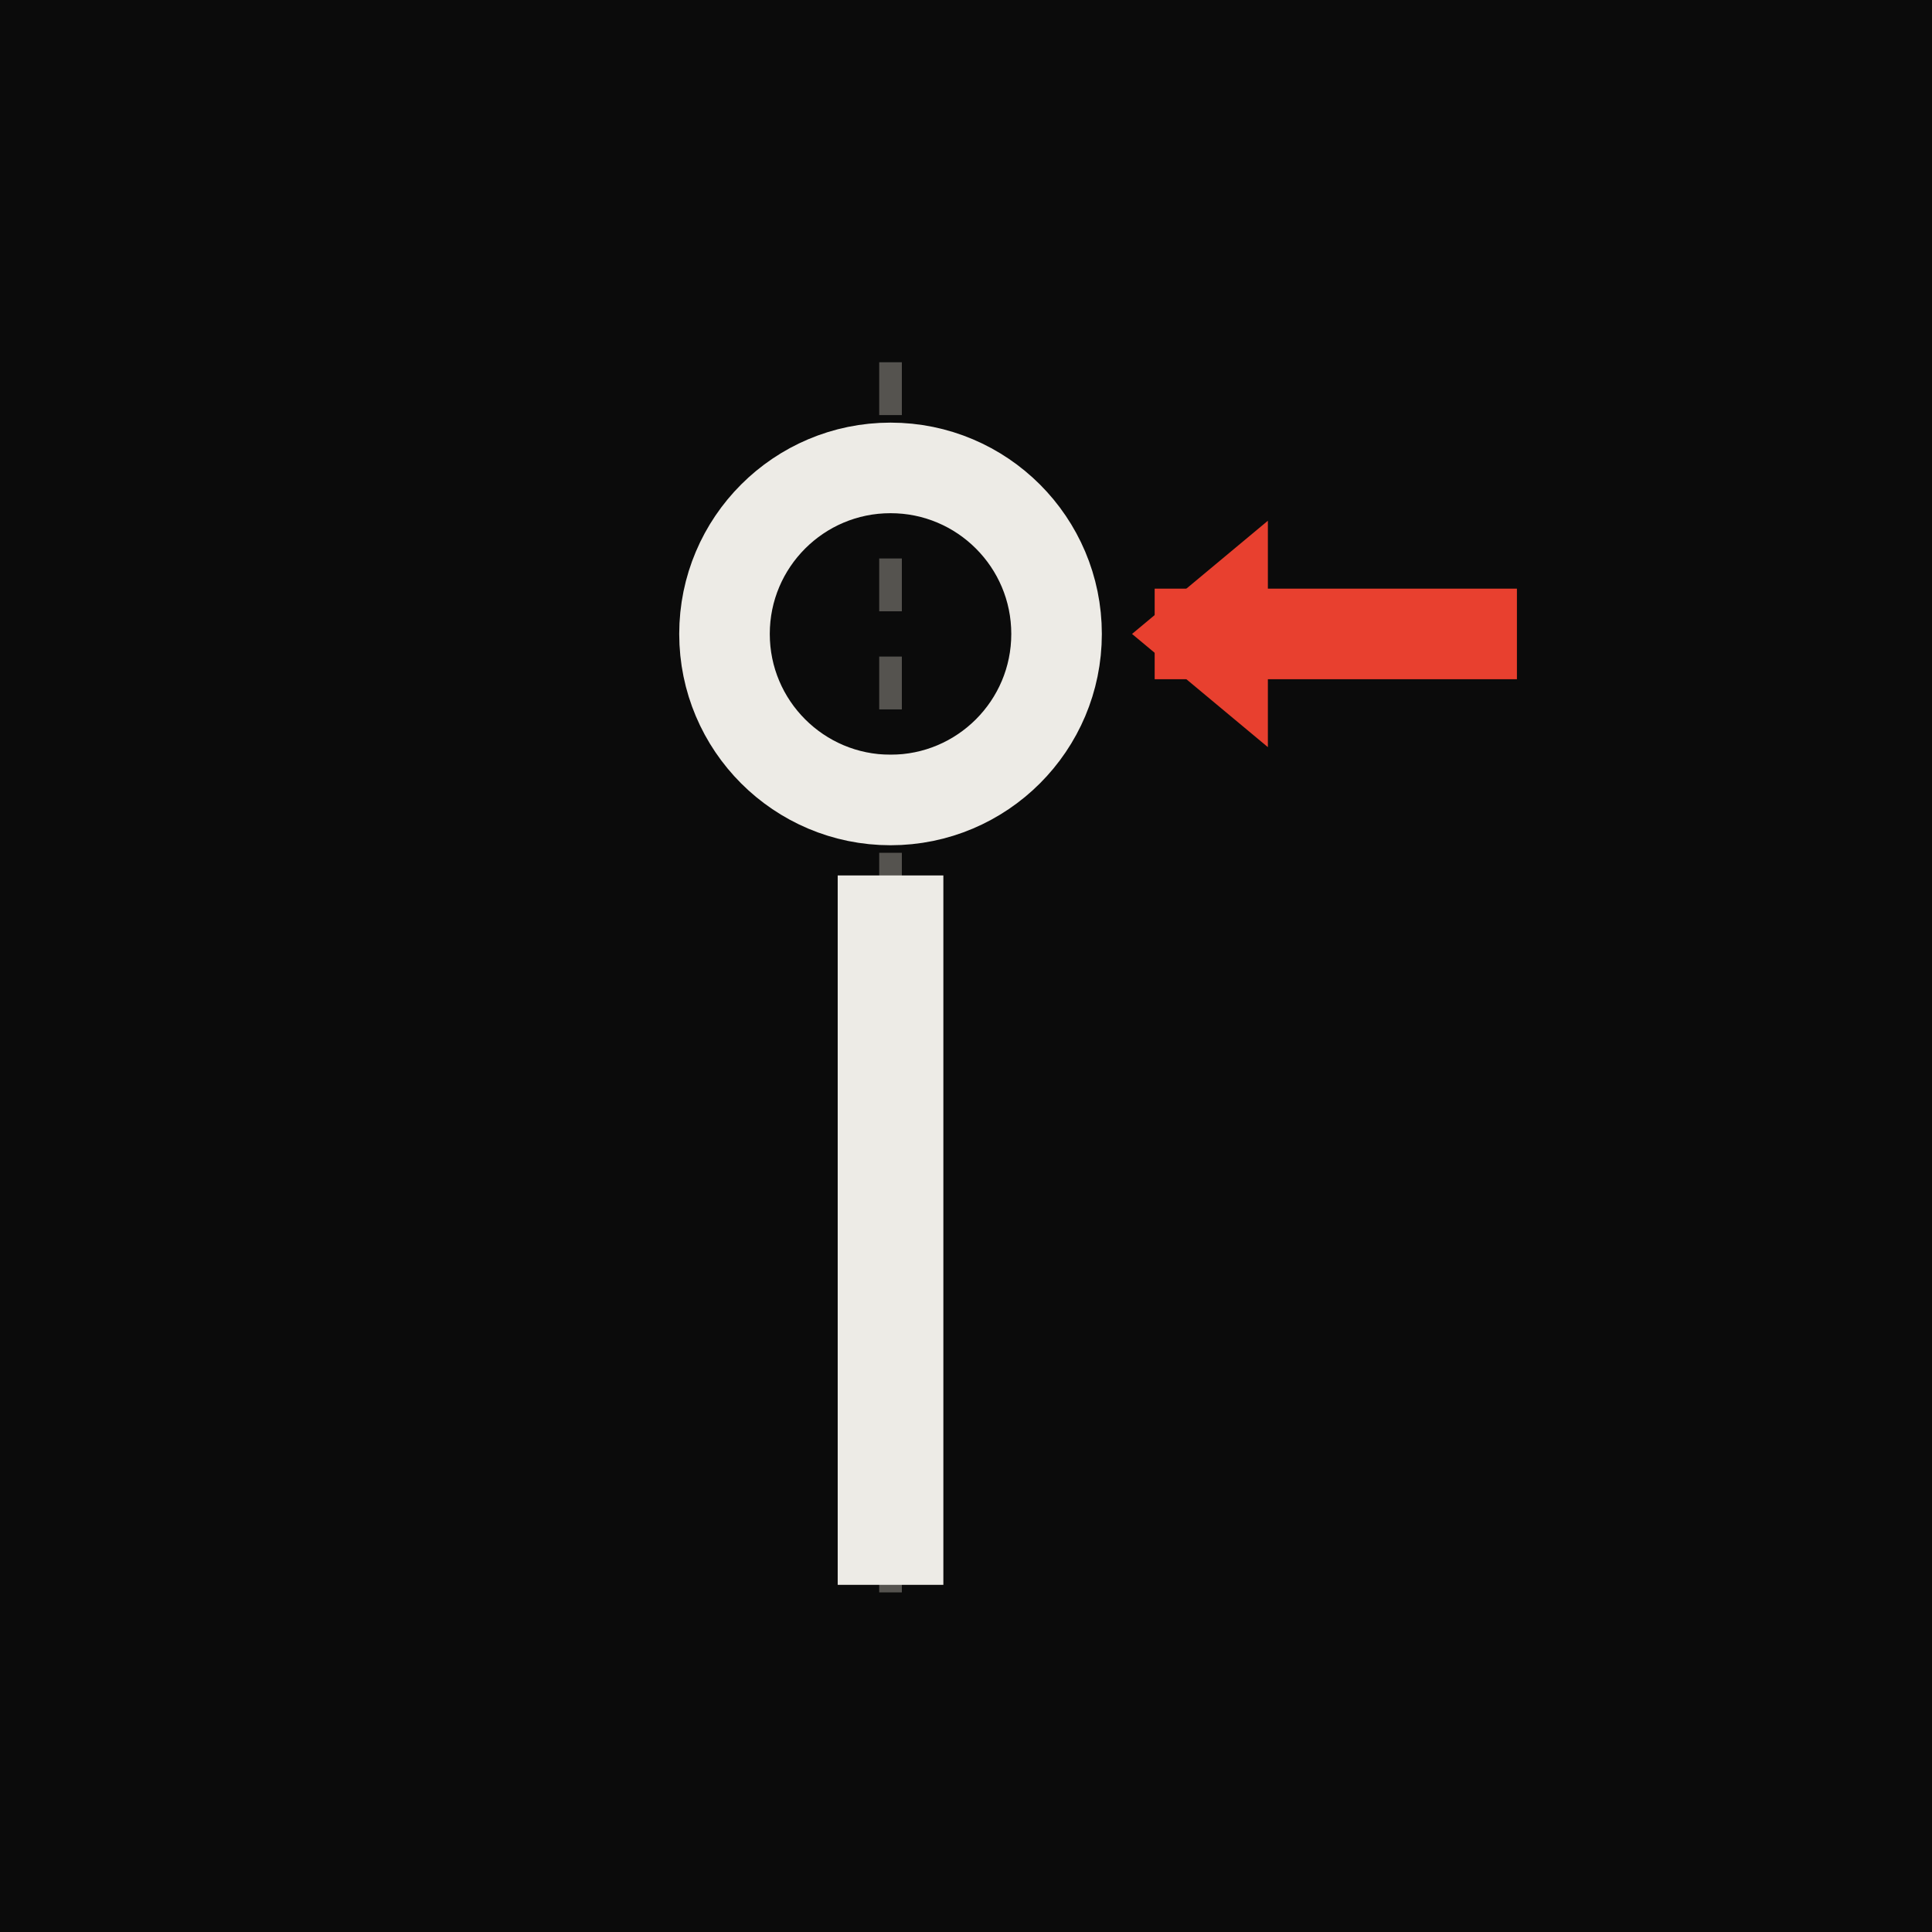
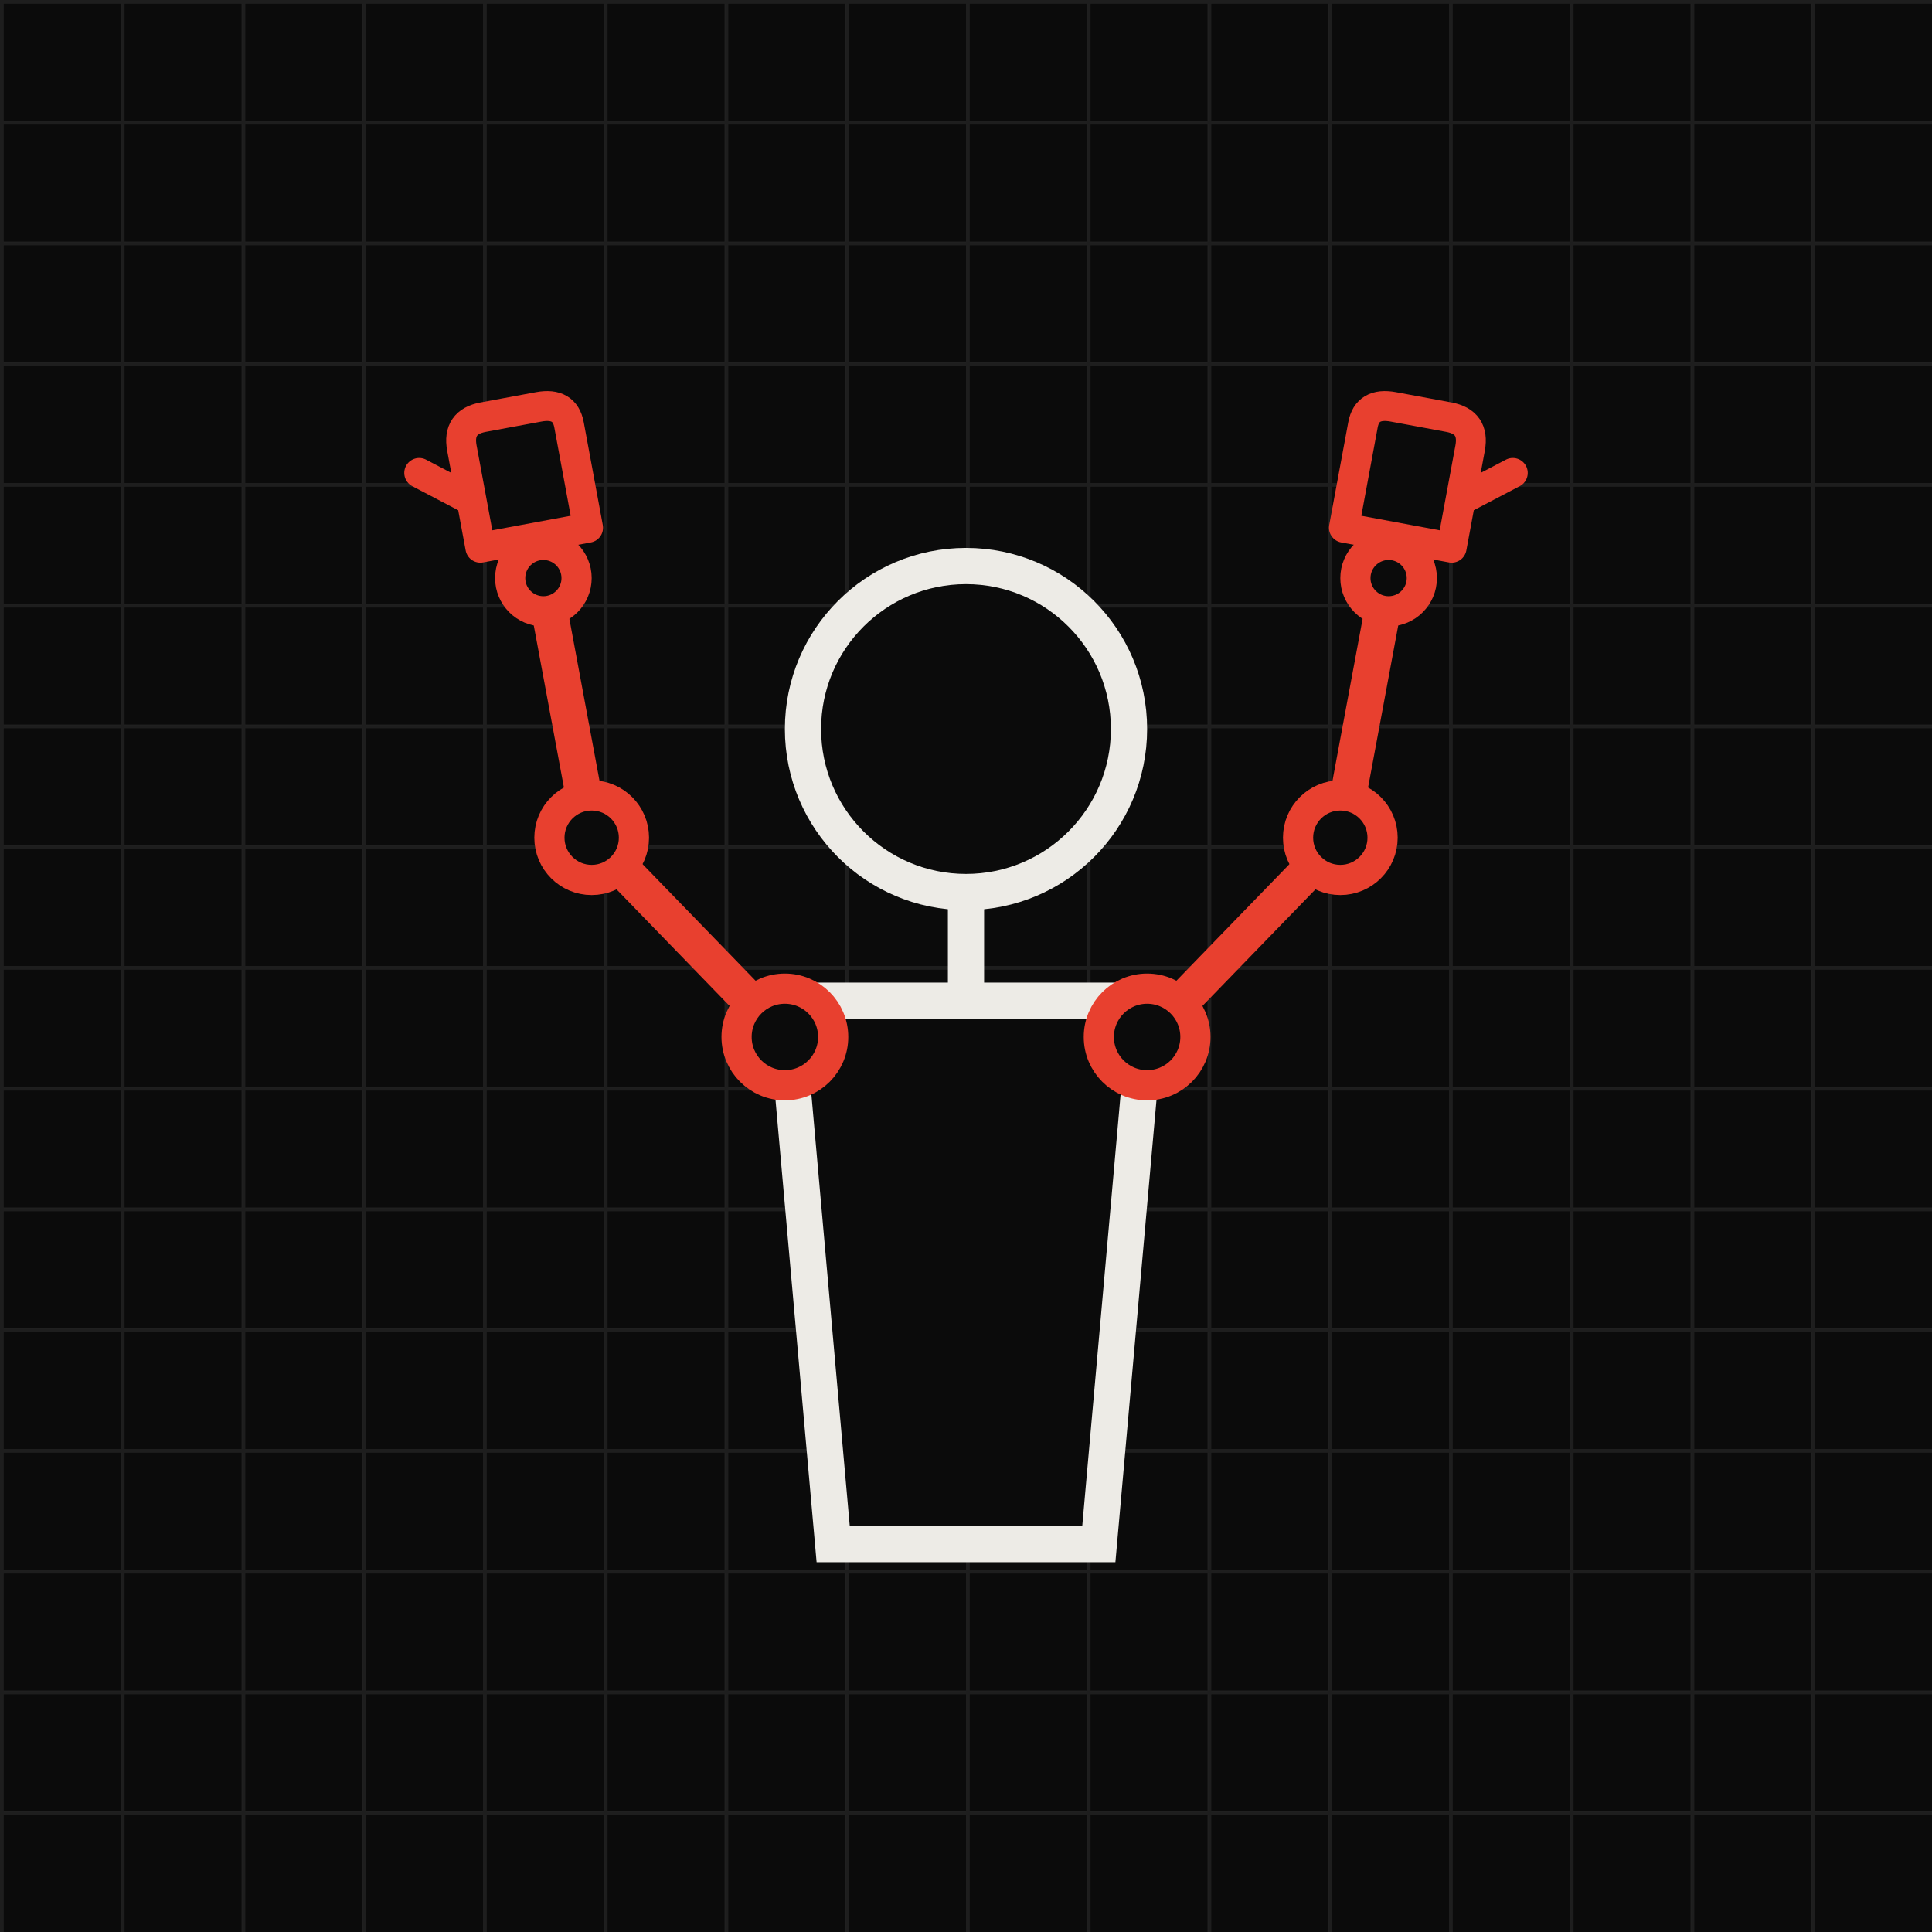
<svg xmlns="http://www.w3.org/2000/svg" viewBox="0 0 512 512">
+   <defs>
+     <pattern id="grid" width="32" height="32" patternUnits="userSpaceOnUse">
+       <path d="M32 0H0V32" fill="none" stroke="#1E1E1E" stroke-width="2" />
+     </pattern>
+     <path id="mitt" d="M-3.5,-3.2 L2.8,-3.2 Q4.2,-3.2 4.2,-1.6 L4.2,1.8 Q4.2,3.4 2.6,3.4 L-3.5,3.4 Z M-0.6,3.4 L1.6,6.2" fill="#0B0B0B" stroke="#E8402F" stroke-width="1.8" stroke-linejoin="round" stroke-linecap="round" />
+   </defs>
  <rect width="512" height="512" fill="#0B0B0B" />
-   <line x1="236" y1="96" x2="236" y2="424" stroke="#55534F" stroke-width="6" stroke-dasharray="14 12" />
-   <circle cx="236" cy="168" r="44" fill="none" stroke="#EDEBE6" stroke-width="24" />
-   <rect x="222" y="232" width="28" height="188" fill="#EDEBE6" />
-   <rect x="306" y="156" width="96" height="24" fill="#E8402F" />
-   <polygon points="300,168 336,138 336,198" fill="#E8402F" />
+   <rect width="512" height="512" fill="url(#grid)" />
+   <g transform="translate(256 270) scale(0.8) translate(-256 -256)">
+     <polygon points="196,250 316,250 300,430 212,430" fill="#0B0B0B" stroke="#EDEBE6" stroke-width="12" stroke-linejoin="miter" />
+     <line x1="256" y1="250" x2="256" y2="212" stroke="#EDEBE6" stroke-width="12" />
+     <circle cx="256" cy="160" r="54" fill="#0B0B0B" stroke="#EDEBE6" stroke-width="12" />
+     <g stroke="#E8402F" stroke-width="12" stroke-linecap="round">
+       <line x1="316" y1="262" x2="380" y2="196" />
+       <line x1="380" y1="196" x2="396" y2="110" />
+       <line x1="196" y1="262" x2="132" y2="196" />
+       <line x1="132" y1="196" x2="116" y2="110" />
+     </g>
+     <use href="#mitt" transform="translate(402 77.6) rotate(-79.5) scale(5.5)" />
+     <use href="#mitt" transform="translate(110 77.6) rotate(-100.5) scale(5.5 -5.5)" />
+     <g fill="#0B0B0B" stroke="#E8402F" stroke-width="10">
+       <circle cx="316" cy="262" r="16" />
+       <circle cx="196" cy="262" r="16" />
+       <circle cx="380" cy="196" r="14" />
+       <circle cx="132" cy="196" r="14" />
+       <circle cx="396" cy="110" r="11" />
+       <circle cx="116" cy="110" r="11" />
+     </g>
+   </g>
</svg>
